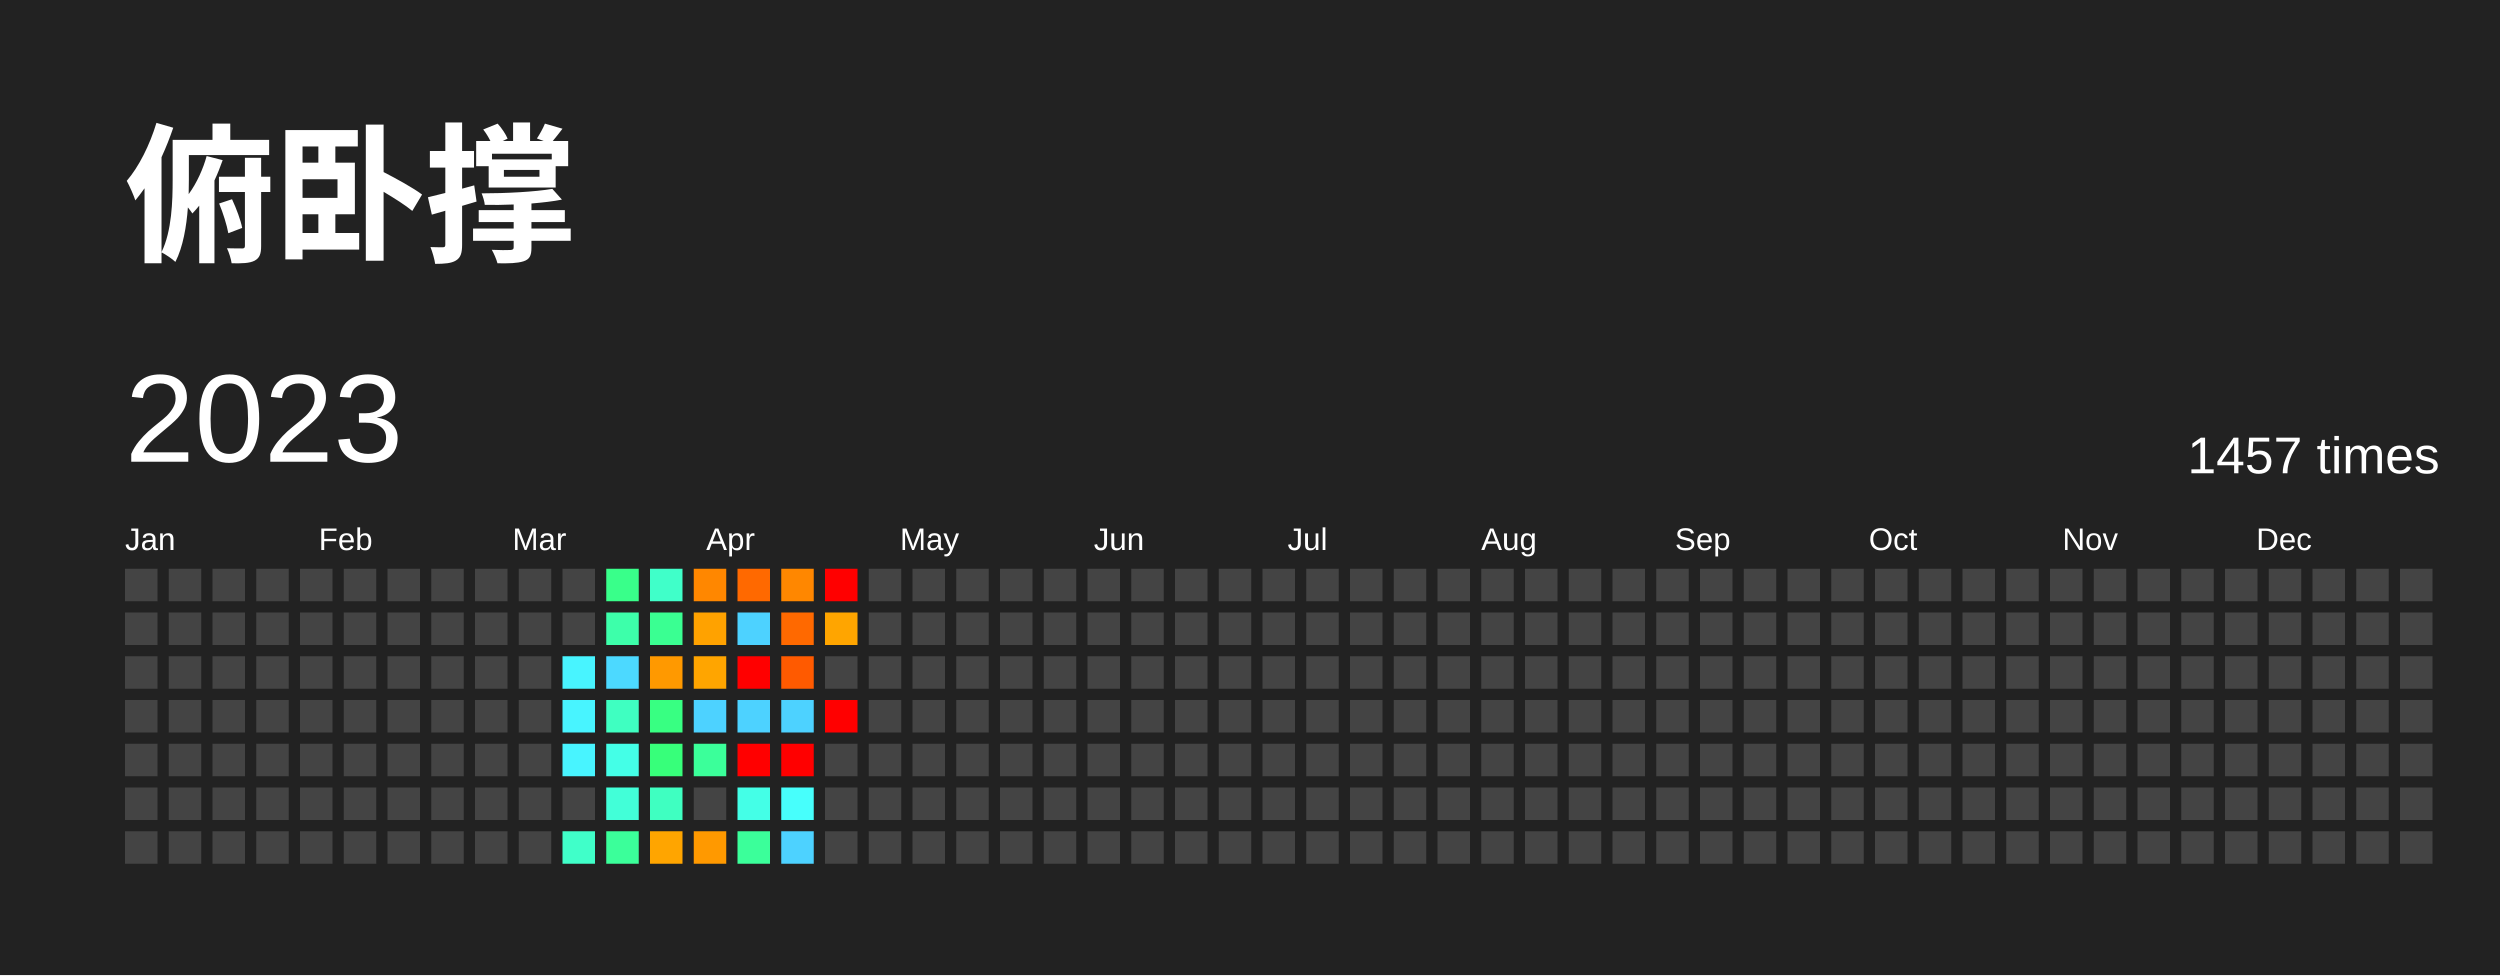
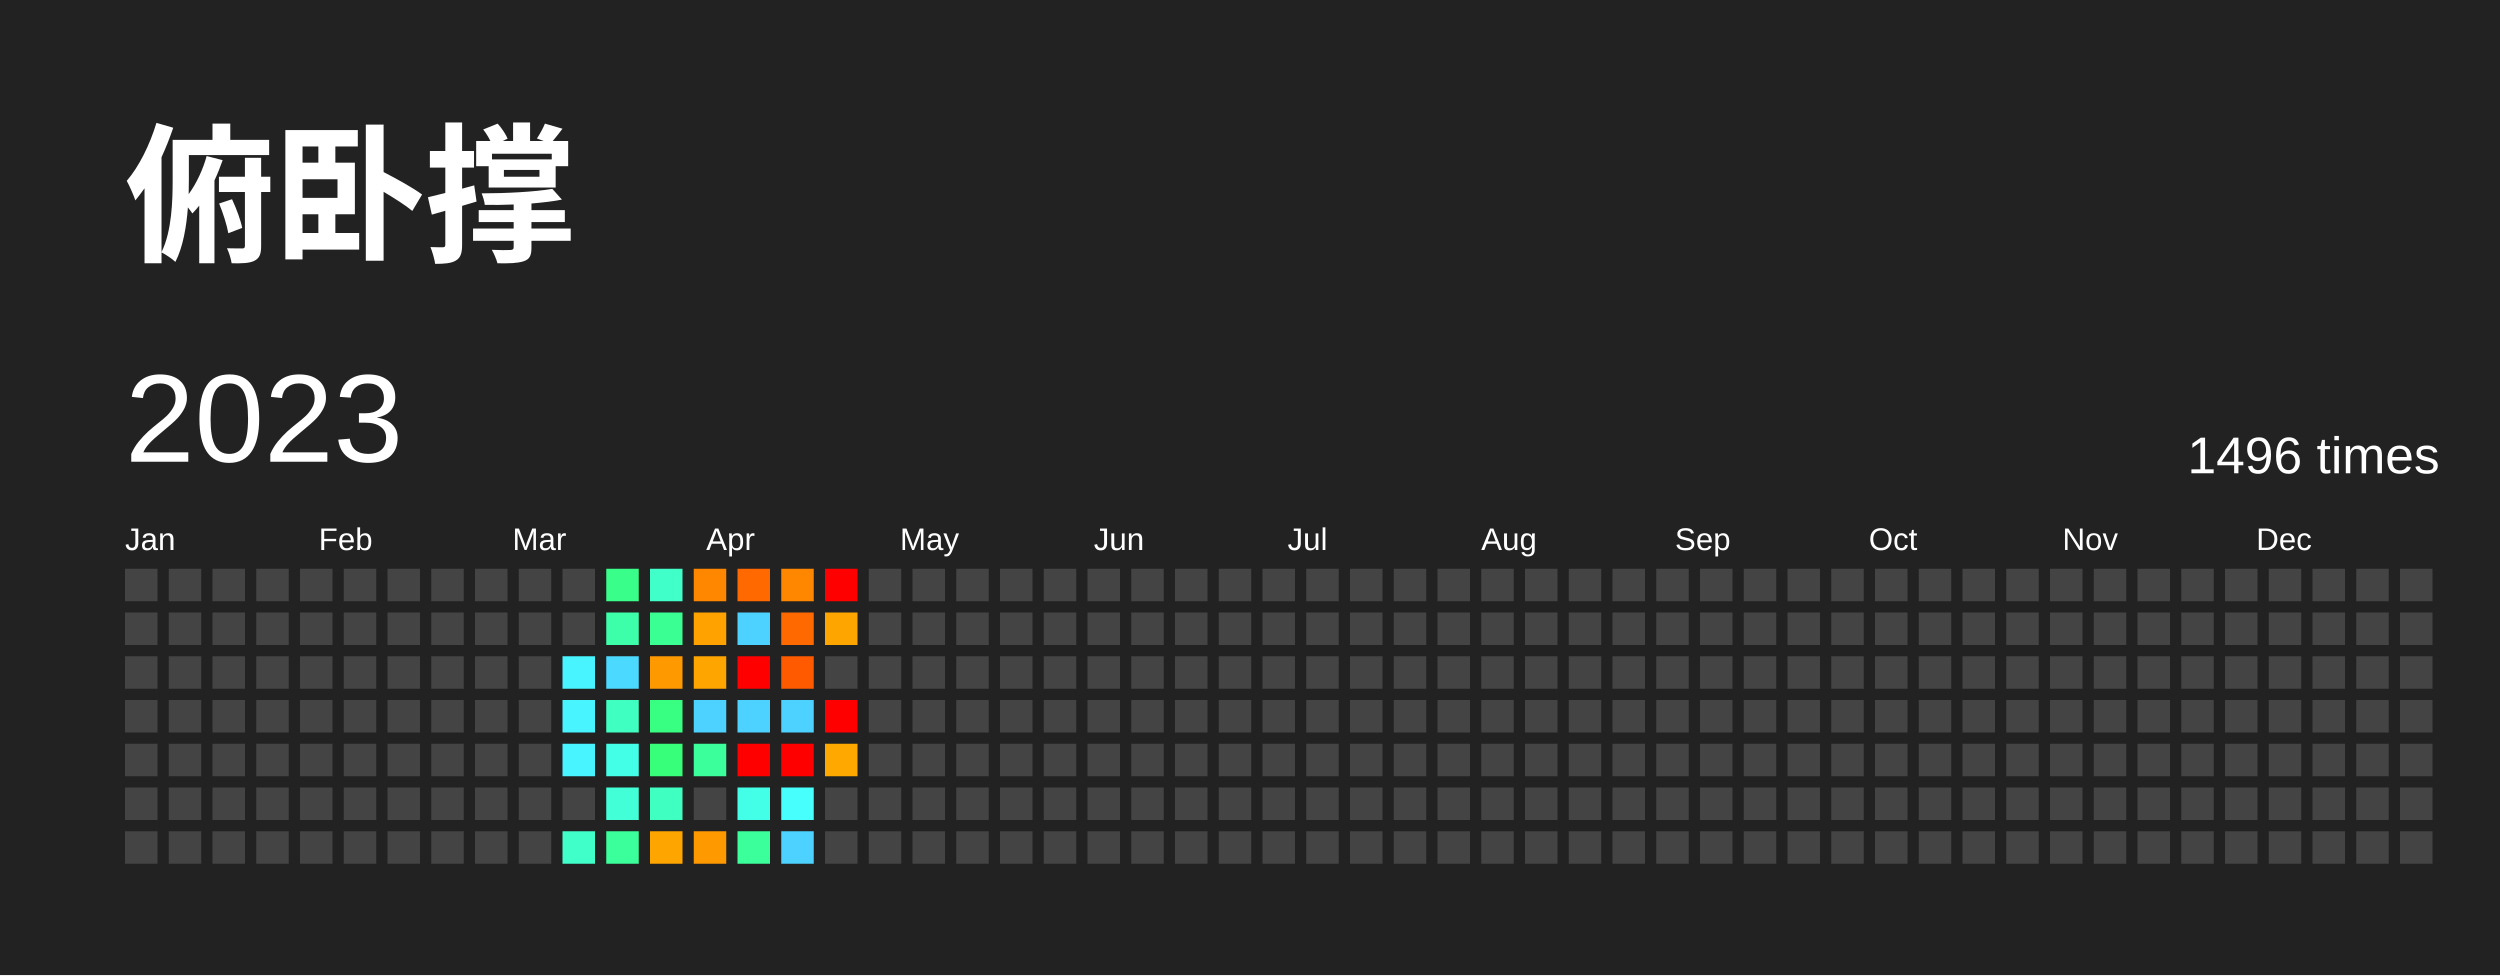
<svg xmlns="http://www.w3.org/2000/svg" baseProfile="full" height="78mm" version="1.1" viewBox="0,0,200,78" width="200mm">
  <defs />
  <rect fill="#222222" height="78" width="200" x="0" y="0" />
  <text fill="#FFFFFF" style="font-size:12px; font-family:Arial; font-weight:bold;" x="10" y="20">俯卧撑</text>
  <text dominant-baseline="hanging" fill="#FFFFFF" style="font-size:10.0px; font-family:Arial;" x="10" y="30">2023</text>
-   <text dominant-baseline="hanging" fill="#FFFFFF" style="font-size:4.125px; font-family:Arial;" x="175" y="35">1457 times</text>
+   <text dominant-baseline="hanging" fill="#FFFFFF" style="font-size:4.125px; font-family:Arial;" x="175" y="35">1496 times</text>
  <text fill="#FFFFFF" style="font-size:2.5px; font-family:Arial" x="10.0" y="44">Jan</text>
  <text fill="#FFFFFF" style="font-size:2.5px; font-family:Arial" x="25.5" y="44">Feb</text>
  <text fill="#FFFFFF" style="font-size:2.5px; font-family:Arial" x="41.0" y="44">Mar</text>
  <text fill="#FFFFFF" style="font-size:2.5px; font-family:Arial" x="56.5" y="44">Apr</text>
  <text fill="#FFFFFF" style="font-size:2.5px; font-family:Arial" x="72.0" y="44">May</text>
  <text fill="#FFFFFF" style="font-size:2.5px; font-family:Arial" x="87.5" y="44">Jun</text>
  <text fill="#FFFFFF" style="font-size:2.5px; font-family:Arial" x="103.0" y="44">Jul</text>
  <text fill="#FFFFFF" style="font-size:2.5px; font-family:Arial" x="118.5" y="44">Aug</text>
  <text fill="#FFFFFF" style="font-size:2.5px; font-family:Arial" x="134.0" y="44">Sep</text>
  <text fill="#FFFFFF" style="font-size:2.5px; font-family:Arial" x="149.5" y="44">Oct</text>
  <text fill="#FFFFFF" style="font-size:2.5px; font-family:Arial" x="165.0" y="44">Nov</text>
  <text fill="#FFFFFF" style="font-size:2.5px; font-family:Arial" x="180.5" y="44">Dec</text>
  <rect fill="#444444" height="2.6" width="2.6" x="10.0" y="45.5" />
  <rect fill="#444444" height="2.6" width="2.6" x="10.0" y="49.0" />
  <rect fill="#444444" height="2.6" width="2.6" x="10.0" y="52.5" />
  <rect fill="#444444" height="2.6" width="2.6" x="10.0" y="56.0" />
  <rect fill="#444444" height="2.6" width="2.6" x="10.0" y="59.5" />
  <rect fill="#444444" height="2.6" width="2.6" x="10.0" y="63.0" />
  <rect fill="#444444" height="2.6" width="2.6" x="10.0" y="66.5" />
  <rect fill="#444444" height="2.6" width="2.6" x="13.5" y="45.5" />
  <rect fill="#444444" height="2.6" width="2.6" x="13.5" y="49.0" />
  <rect fill="#444444" height="2.6" width="2.6" x="13.5" y="52.5" />
  <rect fill="#444444" height="2.6" width="2.6" x="13.5" y="56.0" />
  <rect fill="#444444" height="2.6" width="2.6" x="13.5" y="59.5" />
  <rect fill="#444444" height="2.6" width="2.6" x="13.5" y="63.0" />
  <rect fill="#444444" height="2.6" width="2.6" x="13.5" y="66.5" />
  <rect fill="#444444" height="2.6" width="2.6" x="17.0" y="45.5" />
  <rect fill="#444444" height="2.6" width="2.6" x="17.0" y="49.0" />
  <rect fill="#444444" height="2.6" width="2.6" x="17.0" y="52.5" />
  <rect fill="#444444" height="2.6" width="2.6" x="17.0" y="56.0" />
  <rect fill="#444444" height="2.6" width="2.6" x="17.0" y="59.5" />
  <rect fill="#444444" height="2.6" width="2.6" x="17.0" y="63.0" />
  <rect fill="#444444" height="2.6" width="2.6" x="17.0" y="66.5" />
  <rect fill="#444444" height="2.6" width="2.6" x="20.5" y="45.5" />
  <rect fill="#444444" height="2.6" width="2.6" x="20.5" y="49.0" />
  <rect fill="#444444" height="2.6" width="2.6" x="20.5" y="52.5" />
  <rect fill="#444444" height="2.6" width="2.6" x="20.5" y="56.0" />
  <rect fill="#444444" height="2.6" width="2.6" x="20.5" y="59.5" />
  <rect fill="#444444" height="2.6" width="2.6" x="20.5" y="63.0" />
  <rect fill="#444444" height="2.6" width="2.6" x="20.5" y="66.5" />
  <rect fill="#444444" height="2.6" width="2.6" x="24.0" y="45.5" />
  <rect fill="#444444" height="2.6" width="2.6" x="24.0" y="49.0" />
  <rect fill="#444444" height="2.6" width="2.6" x="24.0" y="52.5" />
  <rect fill="#444444" height="2.6" width="2.6" x="24.0" y="56.0" />
  <rect fill="#444444" height="2.6" width="2.6" x="24.0" y="59.5" />
  <rect fill="#444444" height="2.6" width="2.6" x="24.0" y="63.0" />
  <rect fill="#444444" height="2.6" width="2.6" x="24.0" y="66.5" />
  <rect fill="#444444" height="2.6" width="2.6" x="27.5" y="45.5" />
  <rect fill="#444444" height="2.6" width="2.6" x="27.5" y="49.0" />
  <rect fill="#444444" height="2.6" width="2.6" x="27.5" y="52.5" />
  <rect fill="#444444" height="2.6" width="2.6" x="27.5" y="56.0" />
  <rect fill="#444444" height="2.6" width="2.6" x="27.5" y="59.5" />
  <rect fill="#444444" height="2.6" width="2.6" x="27.5" y="63.0" />
  <rect fill="#444444" height="2.6" width="2.6" x="27.5" y="66.5" />
  <rect fill="#444444" height="2.6" width="2.6" x="31.0" y="45.5" />
  <rect fill="#444444" height="2.6" width="2.6" x="31.0" y="49.0" />
  <rect fill="#444444" height="2.6" width="2.6" x="31.0" y="52.5" />
  <rect fill="#444444" height="2.6" width="2.6" x="31.0" y="56.0" />
  <rect fill="#444444" height="2.6" width="2.6" x="31.0" y="59.5" />
  <rect fill="#444444" height="2.6" width="2.6" x="31.0" y="63.0" />
  <rect fill="#444444" height="2.6" width="2.6" x="31.0" y="66.5" />
  <rect fill="#444444" height="2.6" width="2.6" x="34.5" y="45.5" />
  <rect fill="#444444" height="2.6" width="2.6" x="34.5" y="49.0" />
  <rect fill="#444444" height="2.6" width="2.6" x="34.5" y="52.5" />
  <rect fill="#444444" height="2.6" width="2.6" x="34.5" y="56.0" />
  <rect fill="#444444" height="2.6" width="2.6" x="34.5" y="59.5" />
  <rect fill="#444444" height="2.6" width="2.6" x="34.5" y="63.0" />
  <rect fill="#444444" height="2.6" width="2.6" x="34.5" y="66.5" />
  <rect fill="#444444" height="2.6" width="2.6" x="38.0" y="45.5" />
  <rect fill="#444444" height="2.6" width="2.6" x="38.0" y="49.0" />
  <rect fill="#444444" height="2.6" width="2.6" x="38.0" y="52.5" />
  <rect fill="#444444" height="2.6" width="2.6" x="38.0" y="56.0" />
  <rect fill="#444444" height="2.6" width="2.6" x="38.0" y="59.5" />
  <rect fill="#444444" height="2.6" width="2.6" x="38.0" y="63.0" />
  <rect fill="#444444" height="2.6" width="2.6" x="38.0" y="66.5" />
  <rect fill="#444444" height="2.6" width="2.6" x="41.5" y="45.5" />
  <rect fill="#444444" height="2.6" width="2.6" x="41.5" y="49.0" />
  <rect fill="#444444" height="2.6" width="2.6" x="41.5" y="52.5" />
  <rect fill="#444444" height="2.6" width="2.6" x="41.5" y="56.0" />
  <rect fill="#444444" height="2.6" width="2.6" x="41.5" y="59.5" />
  <rect fill="#444444" height="2.6" width="2.6" x="41.5" y="63.0" />
  <rect fill="#444444" height="2.6" width="2.6" x="41.5" y="66.5" />
  <rect fill="#444444" height="2.6" width="2.6" x="45.0" y="45.5" />
  <rect fill="#444444" height="2.6" width="2.6" x="45.0" y="49.0" />
  <rect fill="#48f4ff" height="2.6" width="2.6" x="45.0" y="52.5" />
  <rect fill="#48f4ff" height="2.6" width="2.6" x="45.0" y="56.0" />
  <rect fill="#48f4ff" height="2.6" width="2.6" x="45.0" y="59.5" />
  <rect fill="#444444" height="2.6" width="2.6" x="45.0" y="63.0" />
  <rect fill="#40ffc9" height="2.6" width="2.6" x="45.0" y="66.5" />
  <rect fill="#39ff8a" height="2.6" width="2.6" x="48.5" y="45.5" />
  <rect fill="#3dffaa" height="2.6" width="2.6" x="48.5" y="49.0" />
  <rect fill="#4cd9ff" height="2.6" width="2.6" x="48.5" y="52.5" />
  <rect fill="#3fffc1" height="2.6" width="2.6" x="48.5" y="56.0" />
  <rect fill="#44ffe7" height="2.6" width="2.6" x="48.5" y="59.5" />
  <rect fill="#42ffd8" height="2.6" width="2.6" x="48.5" y="63.0" />
  <rect fill="#3bff9a" height="2.6" width="2.6" x="48.5" y="66.5" />
  <rect fill="#40ffc9" height="2.6" width="2.6" x="52.0" y="45.5" />
  <rect fill="#3aff92" height="2.6" width="2.6" x="52.0" y="49.0" />
  <rect fill="#ff9900" height="2.6" width="2.6" x="52.0" y="52.5" />
  <rect fill="#38ff82" height="2.6" width="2.6" x="52.0" y="56.0" />
  <rect fill="#37ff7a" height="2.6" width="2.6" x="52.0" y="59.5" />
  <rect fill="#3fffc1" height="2.6" width="2.6" x="52.0" y="63.0" />
  <rect fill="#ffa500" height="2.6" width="2.6" x="52.0" y="66.5" />
  <rect fill="#ff8700" height="2.6" width="2.6" x="55.5" y="45.5" />
  <rect fill="#ffa200" height="2.6" width="2.6" x="55.5" y="49.0" />
  <rect fill="#ffa500" height="2.6" width="2.6" x="55.5" y="52.5" />
  <rect fill="#4dd2ff" height="2.6" width="2.6" x="55.5" y="56.0" />
  <rect fill="#3bff9a" height="2.6" width="2.6" x="55.5" y="59.5" />
  <rect fill="#444444" height="2.6" width="2.6" x="55.5" y="63.0" />
  <rect fill="#ff9900" height="2.6" width="2.6" x="55.5" y="66.5" />
  <rect fill="#ff6900" height="2.6" width="2.6" x="59.0" y="45.5" />
  <rect fill="#4dd2ff" height="2.6" width="2.6" x="59.0" y="49.0" />
  <rect fill="red" height="2.6" width="2.6" x="59.0" y="52.5" />
  <rect fill="#4dd2ff" height="2.6" width="2.6" x="59.0" y="56.0" />
  <rect fill="red" height="2.6" width="2.6" x="59.0" y="59.5" />
  <rect fill="#44ffe7" height="2.6" width="2.6" x="59.0" y="63.0" />
  <rect fill="#3bff9a" height="2.6" width="2.6" x="59.0" y="66.5" />
  <rect fill="#ff8700" height="2.6" width="2.6" x="62.5" y="45.5" />
  <rect fill="#ff6900" height="2.6" width="2.6" x="62.5" y="49.0" />
  <rect fill="#ff5a00" height="2.6" width="2.6" x="62.5" y="52.5" />
  <rect fill="#4dd2ff" height="2.6" width="2.6" x="62.5" y="56.0" />
  <rect fill="red" height="2.6" width="2.6" x="62.5" y="59.5" />
  <rect fill="#47fffc" height="2.6" width="2.6" x="62.5" y="63.0" />
  <rect fill="#4dd2ff" height="2.6" width="2.6" x="62.5" y="66.5" />
  <rect fill="red" height="2.6" width="2.6" x="66.0" y="45.5" />
  <rect fill="#ffa500" height="2.6" width="2.6" x="66.0" y="49.0" />
  <rect fill="#444444" height="2.6" width="2.6" x="66.0" y="52.5" />
  <rect fill="red" height="2.6" width="2.6" x="66.0" y="56.0" />
-   <rect fill="#444444" height="2.6" width="2.6" x="66.0" y="59.5" />
+   <rect fill="#ffa800" height="2.6" width="2.6" x="66.0" y="59.5" />
  <rect fill="#444444" height="2.6" width="2.6" x="66.0" y="63.0" />
  <rect fill="#444444" height="2.6" width="2.6" x="66.0" y="66.5" />
  <rect fill="#444444" height="2.6" width="2.6" x="69.5" y="45.5" />
  <rect fill="#444444" height="2.6" width="2.6" x="69.5" y="49.0" />
  <rect fill="#444444" height="2.6" width="2.6" x="69.5" y="52.5" />
  <rect fill="#444444" height="2.6" width="2.6" x="69.5" y="56.0" />
  <rect fill="#444444" height="2.6" width="2.6" x="69.5" y="59.5" />
  <rect fill="#444444" height="2.6" width="2.6" x="69.5" y="63.0" />
  <rect fill="#444444" height="2.6" width="2.6" x="69.5" y="66.5" />
  <rect fill="#444444" height="2.6" width="2.6" x="73.0" y="45.5" />
  <rect fill="#444444" height="2.6" width="2.6" x="73.0" y="49.0" />
  <rect fill="#444444" height="2.6" width="2.6" x="73.0" y="52.5" />
  <rect fill="#444444" height="2.6" width="2.6" x="73.0" y="56.0" />
  <rect fill="#444444" height="2.6" width="2.6" x="73.0" y="59.5" />
  <rect fill="#444444" height="2.6" width="2.6" x="73.0" y="63.0" />
  <rect fill="#444444" height="2.6" width="2.6" x="73.0" y="66.5" />
  <rect fill="#444444" height="2.6" width="2.6" x="76.5" y="45.5" />
  <rect fill="#444444" height="2.6" width="2.6" x="76.5" y="49.0" />
  <rect fill="#444444" height="2.6" width="2.6" x="76.5" y="52.5" />
  <rect fill="#444444" height="2.6" width="2.6" x="76.5" y="56.0" />
  <rect fill="#444444" height="2.6" width="2.6" x="76.5" y="59.5" />
  <rect fill="#444444" height="2.6" width="2.6" x="76.5" y="63.0" />
  <rect fill="#444444" height="2.6" width="2.6" x="76.5" y="66.5" />
  <rect fill="#444444" height="2.6" width="2.6" x="80.0" y="45.5" />
  <rect fill="#444444" height="2.6" width="2.6" x="80.0" y="49.0" />
  <rect fill="#444444" height="2.6" width="2.6" x="80.0" y="52.5" />
  <rect fill="#444444" height="2.6" width="2.6" x="80.0" y="56.0" />
  <rect fill="#444444" height="2.6" width="2.6" x="80.0" y="59.5" />
  <rect fill="#444444" height="2.6" width="2.6" x="80.0" y="63.0" />
  <rect fill="#444444" height="2.6" width="2.6" x="80.0" y="66.5" />
  <rect fill="#444444" height="2.6" width="2.6" x="83.5" y="45.5" />
  <rect fill="#444444" height="2.6" width="2.6" x="83.5" y="49.0" />
  <rect fill="#444444" height="2.6" width="2.6" x="83.5" y="52.5" />
  <rect fill="#444444" height="2.6" width="2.6" x="83.5" y="56.0" />
  <rect fill="#444444" height="2.6" width="2.6" x="83.5" y="59.5" />
  <rect fill="#444444" height="2.6" width="2.6" x="83.5" y="63.0" />
  <rect fill="#444444" height="2.6" width="2.6" x="83.5" y="66.5" />
  <rect fill="#444444" height="2.6" width="2.6" x="87.0" y="45.5" />
  <rect fill="#444444" height="2.6" width="2.6" x="87.0" y="49.0" />
  <rect fill="#444444" height="2.6" width="2.6" x="87.0" y="52.5" />
  <rect fill="#444444" height="2.6" width="2.6" x="87.0" y="56.0" />
  <rect fill="#444444" height="2.6" width="2.6" x="87.0" y="59.5" />
  <rect fill="#444444" height="2.6" width="2.6" x="87.0" y="63.0" />
  <rect fill="#444444" height="2.6" width="2.6" x="87.0" y="66.5" />
  <rect fill="#444444" height="2.6" width="2.6" x="90.5" y="45.5" />
  <rect fill="#444444" height="2.6" width="2.6" x="90.5" y="49.0" />
  <rect fill="#444444" height="2.6" width="2.6" x="90.5" y="52.5" />
  <rect fill="#444444" height="2.6" width="2.6" x="90.5" y="56.0" />
  <rect fill="#444444" height="2.6" width="2.6" x="90.5" y="59.5" />
  <rect fill="#444444" height="2.6" width="2.6" x="90.5" y="63.0" />
  <rect fill="#444444" height="2.6" width="2.6" x="90.5" y="66.5" />
  <rect fill="#444444" height="2.6" width="2.6" x="94.0" y="45.5" />
  <rect fill="#444444" height="2.6" width="2.6" x="94.0" y="49.0" />
  <rect fill="#444444" height="2.6" width="2.6" x="94.0" y="52.5" />
  <rect fill="#444444" height="2.6" width="2.6" x="94.0" y="56.0" />
  <rect fill="#444444" height="2.6" width="2.6" x="94.0" y="59.5" />
  <rect fill="#444444" height="2.6" width="2.6" x="94.0" y="63.0" />
  <rect fill="#444444" height="2.6" width="2.6" x="94.0" y="66.5" />
  <rect fill="#444444" height="2.6" width="2.6" x="97.5" y="45.5" />
  <rect fill="#444444" height="2.6" width="2.6" x="97.5" y="49.0" />
  <rect fill="#444444" height="2.6" width="2.6" x="97.5" y="52.5" />
  <rect fill="#444444" height="2.6" width="2.6" x="97.5" y="56.0" />
  <rect fill="#444444" height="2.6" width="2.6" x="97.5" y="59.5" />
  <rect fill="#444444" height="2.6" width="2.6" x="97.5" y="63.0" />
  <rect fill="#444444" height="2.6" width="2.6" x="97.5" y="66.5" />
  <rect fill="#444444" height="2.6" width="2.6" x="101.0" y="45.5" />
  <rect fill="#444444" height="2.6" width="2.6" x="101.0" y="49.0" />
  <rect fill="#444444" height="2.6" width="2.6" x="101.0" y="52.5" />
  <rect fill="#444444" height="2.6" width="2.6" x="101.0" y="56.0" />
  <rect fill="#444444" height="2.6" width="2.6" x="101.0" y="59.5" />
  <rect fill="#444444" height="2.6" width="2.6" x="101.0" y="63.0" />
  <rect fill="#444444" height="2.6" width="2.6" x="101.0" y="66.5" />
  <rect fill="#444444" height="2.6" width="2.6" x="104.5" y="45.5" />
  <rect fill="#444444" height="2.6" width="2.6" x="104.5" y="49.0" />
  <rect fill="#444444" height="2.6" width="2.6" x="104.5" y="52.5" />
  <rect fill="#444444" height="2.6" width="2.6" x="104.5" y="56.0" />
  <rect fill="#444444" height="2.6" width="2.6" x="104.5" y="59.5" />
  <rect fill="#444444" height="2.6" width="2.6" x="104.5" y="63.0" />
  <rect fill="#444444" height="2.6" width="2.6" x="104.5" y="66.5" />
  <rect fill="#444444" height="2.6" width="2.6" x="108.0" y="45.5" />
  <rect fill="#444444" height="2.6" width="2.6" x="108.0" y="49.0" />
  <rect fill="#444444" height="2.6" width="2.6" x="108.0" y="52.5" />
  <rect fill="#444444" height="2.6" width="2.6" x="108.0" y="56.0" />
  <rect fill="#444444" height="2.6" width="2.6" x="108.0" y="59.5" />
  <rect fill="#444444" height="2.6" width="2.6" x="108.0" y="63.0" />
  <rect fill="#444444" height="2.6" width="2.6" x="108.0" y="66.5" />
  <rect fill="#444444" height="2.6" width="2.6" x="111.5" y="45.5" />
  <rect fill="#444444" height="2.6" width="2.6" x="111.5" y="49.0" />
  <rect fill="#444444" height="2.6" width="2.6" x="111.5" y="52.5" />
  <rect fill="#444444" height="2.6" width="2.6" x="111.5" y="56.0" />
  <rect fill="#444444" height="2.6" width="2.6" x="111.5" y="59.5" />
  <rect fill="#444444" height="2.6" width="2.6" x="111.5" y="63.0" />
  <rect fill="#444444" height="2.6" width="2.6" x="111.5" y="66.5" />
  <rect fill="#444444" height="2.6" width="2.6" x="115.0" y="45.5" />
  <rect fill="#444444" height="2.6" width="2.6" x="115.0" y="49.0" />
  <rect fill="#444444" height="2.6" width="2.6" x="115.0" y="52.5" />
  <rect fill="#444444" height="2.6" width="2.6" x="115.0" y="56.0" />
  <rect fill="#444444" height="2.6" width="2.6" x="115.0" y="59.5" />
  <rect fill="#444444" height="2.6" width="2.6" x="115.0" y="63.0" />
  <rect fill="#444444" height="2.6" width="2.6" x="115.0" y="66.5" />
  <rect fill="#444444" height="2.6" width="2.6" x="118.5" y="45.5" />
  <rect fill="#444444" height="2.6" width="2.6" x="118.5" y="49.0" />
  <rect fill="#444444" height="2.6" width="2.6" x="118.5" y="52.5" />
  <rect fill="#444444" height="2.6" width="2.6" x="118.5" y="56.0" />
  <rect fill="#444444" height="2.6" width="2.6" x="118.5" y="59.5" />
  <rect fill="#444444" height="2.6" width="2.6" x="118.5" y="63.0" />
  <rect fill="#444444" height="2.6" width="2.6" x="118.5" y="66.5" />
  <rect fill="#444444" height="2.6" width="2.6" x="122.0" y="45.5" />
  <rect fill="#444444" height="2.6" width="2.6" x="122.0" y="49.0" />
  <rect fill="#444444" height="2.6" width="2.6" x="122.0" y="52.5" />
  <rect fill="#444444" height="2.6" width="2.6" x="122.0" y="56.0" />
  <rect fill="#444444" height="2.6" width="2.6" x="122.0" y="59.5" />
  <rect fill="#444444" height="2.6" width="2.6" x="122.0" y="63.0" />
  <rect fill="#444444" height="2.6" width="2.6" x="122.0" y="66.5" />
  <rect fill="#444444" height="2.6" width="2.6" x="125.5" y="45.5" />
  <rect fill="#444444" height="2.6" width="2.6" x="125.5" y="49.0" />
  <rect fill="#444444" height="2.6" width="2.6" x="125.5" y="52.5" />
  <rect fill="#444444" height="2.6" width="2.6" x="125.5" y="56.0" />
  <rect fill="#444444" height="2.6" width="2.6" x="125.5" y="59.5" />
  <rect fill="#444444" height="2.6" width="2.6" x="125.5" y="63.0" />
  <rect fill="#444444" height="2.6" width="2.6" x="125.5" y="66.5" />
  <rect fill="#444444" height="2.6" width="2.6" x="129.0" y="45.5" />
  <rect fill="#444444" height="2.6" width="2.6" x="129.0" y="49.0" />
  <rect fill="#444444" height="2.6" width="2.6" x="129.0" y="52.5" />
  <rect fill="#444444" height="2.6" width="2.6" x="129.0" y="56.0" />
  <rect fill="#444444" height="2.6" width="2.6" x="129.0" y="59.5" />
  <rect fill="#444444" height="2.6" width="2.6" x="129.0" y="63.0" />
  <rect fill="#444444" height="2.6" width="2.6" x="129.0" y="66.5" />
  <rect fill="#444444" height="2.6" width="2.6" x="132.5" y="45.5" />
  <rect fill="#444444" height="2.6" width="2.6" x="132.5" y="49.0" />
  <rect fill="#444444" height="2.6" width="2.6" x="132.5" y="52.5" />
  <rect fill="#444444" height="2.6" width="2.6" x="132.5" y="56.0" />
  <rect fill="#444444" height="2.6" width="2.6" x="132.5" y="59.5" />
  <rect fill="#444444" height="2.6" width="2.6" x="132.5" y="63.0" />
  <rect fill="#444444" height="2.6" width="2.6" x="132.5" y="66.5" />
  <rect fill="#444444" height="2.6" width="2.6" x="136.0" y="45.5" />
  <rect fill="#444444" height="2.6" width="2.6" x="136.0" y="49.0" />
  <rect fill="#444444" height="2.6" width="2.6" x="136.0" y="52.5" />
  <rect fill="#444444" height="2.6" width="2.6" x="136.0" y="56.0" />
  <rect fill="#444444" height="2.6" width="2.6" x="136.0" y="59.5" />
  <rect fill="#444444" height="2.6" width="2.6" x="136.0" y="63.0" />
  <rect fill="#444444" height="2.6" width="2.6" x="136.0" y="66.5" />
  <rect fill="#444444" height="2.6" width="2.6" x="139.5" y="45.5" />
  <rect fill="#444444" height="2.6" width="2.6" x="139.5" y="49.0" />
  <rect fill="#444444" height="2.6" width="2.6" x="139.5" y="52.5" />
  <rect fill="#444444" height="2.6" width="2.6" x="139.5" y="56.0" />
  <rect fill="#444444" height="2.6" width="2.6" x="139.5" y="59.5" />
  <rect fill="#444444" height="2.6" width="2.6" x="139.5" y="63.0" />
  <rect fill="#444444" height="2.6" width="2.6" x="139.5" y="66.5" />
  <rect fill="#444444" height="2.6" width="2.6" x="143.0" y="45.5" />
  <rect fill="#444444" height="2.6" width="2.6" x="143.0" y="49.0" />
  <rect fill="#444444" height="2.6" width="2.6" x="143.0" y="52.5" />
  <rect fill="#444444" height="2.6" width="2.6" x="143.0" y="56.0" />
  <rect fill="#444444" height="2.6" width="2.6" x="143.0" y="59.5" />
  <rect fill="#444444" height="2.6" width="2.6" x="143.0" y="63.0" />
  <rect fill="#444444" height="2.6" width="2.6" x="143.0" y="66.5" />
  <rect fill="#444444" height="2.6" width="2.6" x="146.5" y="45.5" />
  <rect fill="#444444" height="2.6" width="2.6" x="146.5" y="49.0" />
  <rect fill="#444444" height="2.6" width="2.6" x="146.5" y="52.5" />
  <rect fill="#444444" height="2.6" width="2.6" x="146.5" y="56.0" />
  <rect fill="#444444" height="2.6" width="2.6" x="146.5" y="59.5" />
  <rect fill="#444444" height="2.6" width="2.6" x="146.5" y="63.0" />
  <rect fill="#444444" height="2.6" width="2.6" x="146.5" y="66.5" />
  <rect fill="#444444" height="2.6" width="2.6" x="150.0" y="45.5" />
  <rect fill="#444444" height="2.6" width="2.6" x="150.0" y="49.0" />
  <rect fill="#444444" height="2.6" width="2.6" x="150.0" y="52.5" />
  <rect fill="#444444" height="2.6" width="2.6" x="150.0" y="56.0" />
  <rect fill="#444444" height="2.6" width="2.6" x="150.0" y="59.5" />
  <rect fill="#444444" height="2.6" width="2.6" x="150.0" y="63.0" />
  <rect fill="#444444" height="2.6" width="2.6" x="150.0" y="66.5" />
  <rect fill="#444444" height="2.6" width="2.6" x="153.5" y="45.5" />
  <rect fill="#444444" height="2.6" width="2.6" x="153.5" y="49.0" />
  <rect fill="#444444" height="2.6" width="2.6" x="153.5" y="52.5" />
  <rect fill="#444444" height="2.6" width="2.6" x="153.5" y="56.0" />
  <rect fill="#444444" height="2.6" width="2.6" x="153.5" y="59.5" />
  <rect fill="#444444" height="2.6" width="2.6" x="153.5" y="63.0" />
  <rect fill="#444444" height="2.6" width="2.6" x="153.5" y="66.5" />
  <rect fill="#444444" height="2.6" width="2.6" x="157.0" y="45.5" />
  <rect fill="#444444" height="2.6" width="2.6" x="157.0" y="49.0" />
  <rect fill="#444444" height="2.6" width="2.6" x="157.0" y="52.5" />
  <rect fill="#444444" height="2.6" width="2.6" x="157.0" y="56.0" />
  <rect fill="#444444" height="2.6" width="2.6" x="157.0" y="59.5" />
  <rect fill="#444444" height="2.6" width="2.6" x="157.0" y="63.0" />
  <rect fill="#444444" height="2.6" width="2.6" x="157.0" y="66.5" />
  <rect fill="#444444" height="2.6" width="2.6" x="160.5" y="45.5" />
  <rect fill="#444444" height="2.6" width="2.6" x="160.5" y="49.0" />
  <rect fill="#444444" height="2.6" width="2.6" x="160.5" y="52.5" />
  <rect fill="#444444" height="2.6" width="2.6" x="160.5" y="56.0" />
  <rect fill="#444444" height="2.6" width="2.6" x="160.5" y="59.5" />
  <rect fill="#444444" height="2.6" width="2.6" x="160.5" y="63.0" />
  <rect fill="#444444" height="2.6" width="2.6" x="160.5" y="66.5" />
  <rect fill="#444444" height="2.6" width="2.6" x="164.0" y="45.5" />
  <rect fill="#444444" height="2.6" width="2.6" x="164.0" y="49.0" />
  <rect fill="#444444" height="2.6" width="2.6" x="164.0" y="52.5" />
  <rect fill="#444444" height="2.6" width="2.6" x="164.0" y="56.0" />
  <rect fill="#444444" height="2.6" width="2.6" x="164.0" y="59.5" />
  <rect fill="#444444" height="2.6" width="2.6" x="164.0" y="63.0" />
  <rect fill="#444444" height="2.6" width="2.6" x="164.0" y="66.5" />
  <rect fill="#444444" height="2.6" width="2.6" x="167.5" y="45.5" />
  <rect fill="#444444" height="2.6" width="2.6" x="167.5" y="49.0" />
  <rect fill="#444444" height="2.6" width="2.6" x="167.5" y="52.5" />
  <rect fill="#444444" height="2.6" width="2.6" x="167.5" y="56.0" />
  <rect fill="#444444" height="2.6" width="2.6" x="167.5" y="59.5" />
  <rect fill="#444444" height="2.6" width="2.6" x="167.5" y="63.0" />
  <rect fill="#444444" height="2.6" width="2.6" x="167.5" y="66.5" />
  <rect fill="#444444" height="2.6" width="2.6" x="171.0" y="45.5" />
  <rect fill="#444444" height="2.6" width="2.6" x="171.0" y="49.0" />
  <rect fill="#444444" height="2.6" width="2.6" x="171.0" y="52.5" />
  <rect fill="#444444" height="2.6" width="2.6" x="171.0" y="56.0" />
  <rect fill="#444444" height="2.6" width="2.6" x="171.0" y="59.5" />
  <rect fill="#444444" height="2.6" width="2.6" x="171.0" y="63.0" />
  <rect fill="#444444" height="2.6" width="2.6" x="171.0" y="66.5" />
  <rect fill="#444444" height="2.6" width="2.6" x="174.5" y="45.5" />
  <rect fill="#444444" height="2.6" width="2.6" x="174.5" y="49.0" />
  <rect fill="#444444" height="2.6" width="2.6" x="174.5" y="52.5" />
  <rect fill="#444444" height="2.6" width="2.6" x="174.5" y="56.0" />
  <rect fill="#444444" height="2.6" width="2.6" x="174.5" y="59.5" />
  <rect fill="#444444" height="2.6" width="2.6" x="174.5" y="63.0" />
  <rect fill="#444444" height="2.6" width="2.6" x="174.5" y="66.5" />
  <rect fill="#444444" height="2.6" width="2.6" x="178.0" y="45.5" />
  <rect fill="#444444" height="2.6" width="2.6" x="178.0" y="49.0" />
  <rect fill="#444444" height="2.6" width="2.6" x="178.0" y="52.5" />
  <rect fill="#444444" height="2.6" width="2.6" x="178.0" y="56.0" />
  <rect fill="#444444" height="2.6" width="2.6" x="178.0" y="59.5" />
  <rect fill="#444444" height="2.6" width="2.6" x="178.0" y="63.0" />
  <rect fill="#444444" height="2.6" width="2.6" x="178.0" y="66.5" />
  <rect fill="#444444" height="2.6" width="2.6" x="181.5" y="45.5" />
  <rect fill="#444444" height="2.6" width="2.6" x="181.5" y="49.0" />
  <rect fill="#444444" height="2.6" width="2.6" x="181.5" y="52.5" />
  <rect fill="#444444" height="2.6" width="2.6" x="181.5" y="56.0" />
  <rect fill="#444444" height="2.6" width="2.6" x="181.5" y="59.5" />
  <rect fill="#444444" height="2.6" width="2.6" x="181.5" y="63.0" />
  <rect fill="#444444" height="2.6" width="2.6" x="181.5" y="66.5" />
  <rect fill="#444444" height="2.6" width="2.6" x="185.0" y="45.5" />
  <rect fill="#444444" height="2.6" width="2.6" x="185.0" y="49.0" />
  <rect fill="#444444" height="2.6" width="2.6" x="185.0" y="52.5" />
  <rect fill="#444444" height="2.6" width="2.6" x="185.0" y="56.0" />
  <rect fill="#444444" height="2.6" width="2.6" x="185.0" y="59.5" />
  <rect fill="#444444" height="2.6" width="2.6" x="185.0" y="63.0" />
  <rect fill="#444444" height="2.6" width="2.6" x="185.0" y="66.5" />
  <rect fill="#444444" height="2.6" width="2.6" x="188.5" y="45.5" />
  <rect fill="#444444" height="2.6" width="2.6" x="188.5" y="49.0" />
  <rect fill="#444444" height="2.6" width="2.6" x="188.5" y="52.5" />
  <rect fill="#444444" height="2.6" width="2.6" x="188.5" y="56.0" />
  <rect fill="#444444" height="2.6" width="2.6" x="188.5" y="59.5" />
  <rect fill="#444444" height="2.6" width="2.6" x="188.5" y="63.0" />
  <rect fill="#444444" height="2.6" width="2.6" x="188.5" y="66.5" />
  <rect fill="#444444" height="2.6" width="2.6" x="192.0" y="45.5" />
  <rect fill="#444444" height="2.6" width="2.6" x="192.0" y="49.0" />
  <rect fill="#444444" height="2.6" width="2.6" x="192.0" y="52.5" />
  <rect fill="#444444" height="2.6" width="2.6" x="192.0" y="56.0" />
  <rect fill="#444444" height="2.6" width="2.6" x="192.0" y="59.5" />
  <rect fill="#444444" height="2.6" width="2.6" x="192.0" y="63.0" />
  <rect fill="#444444" height="2.6" width="2.6" x="192.0" y="66.5" />
</svg>
